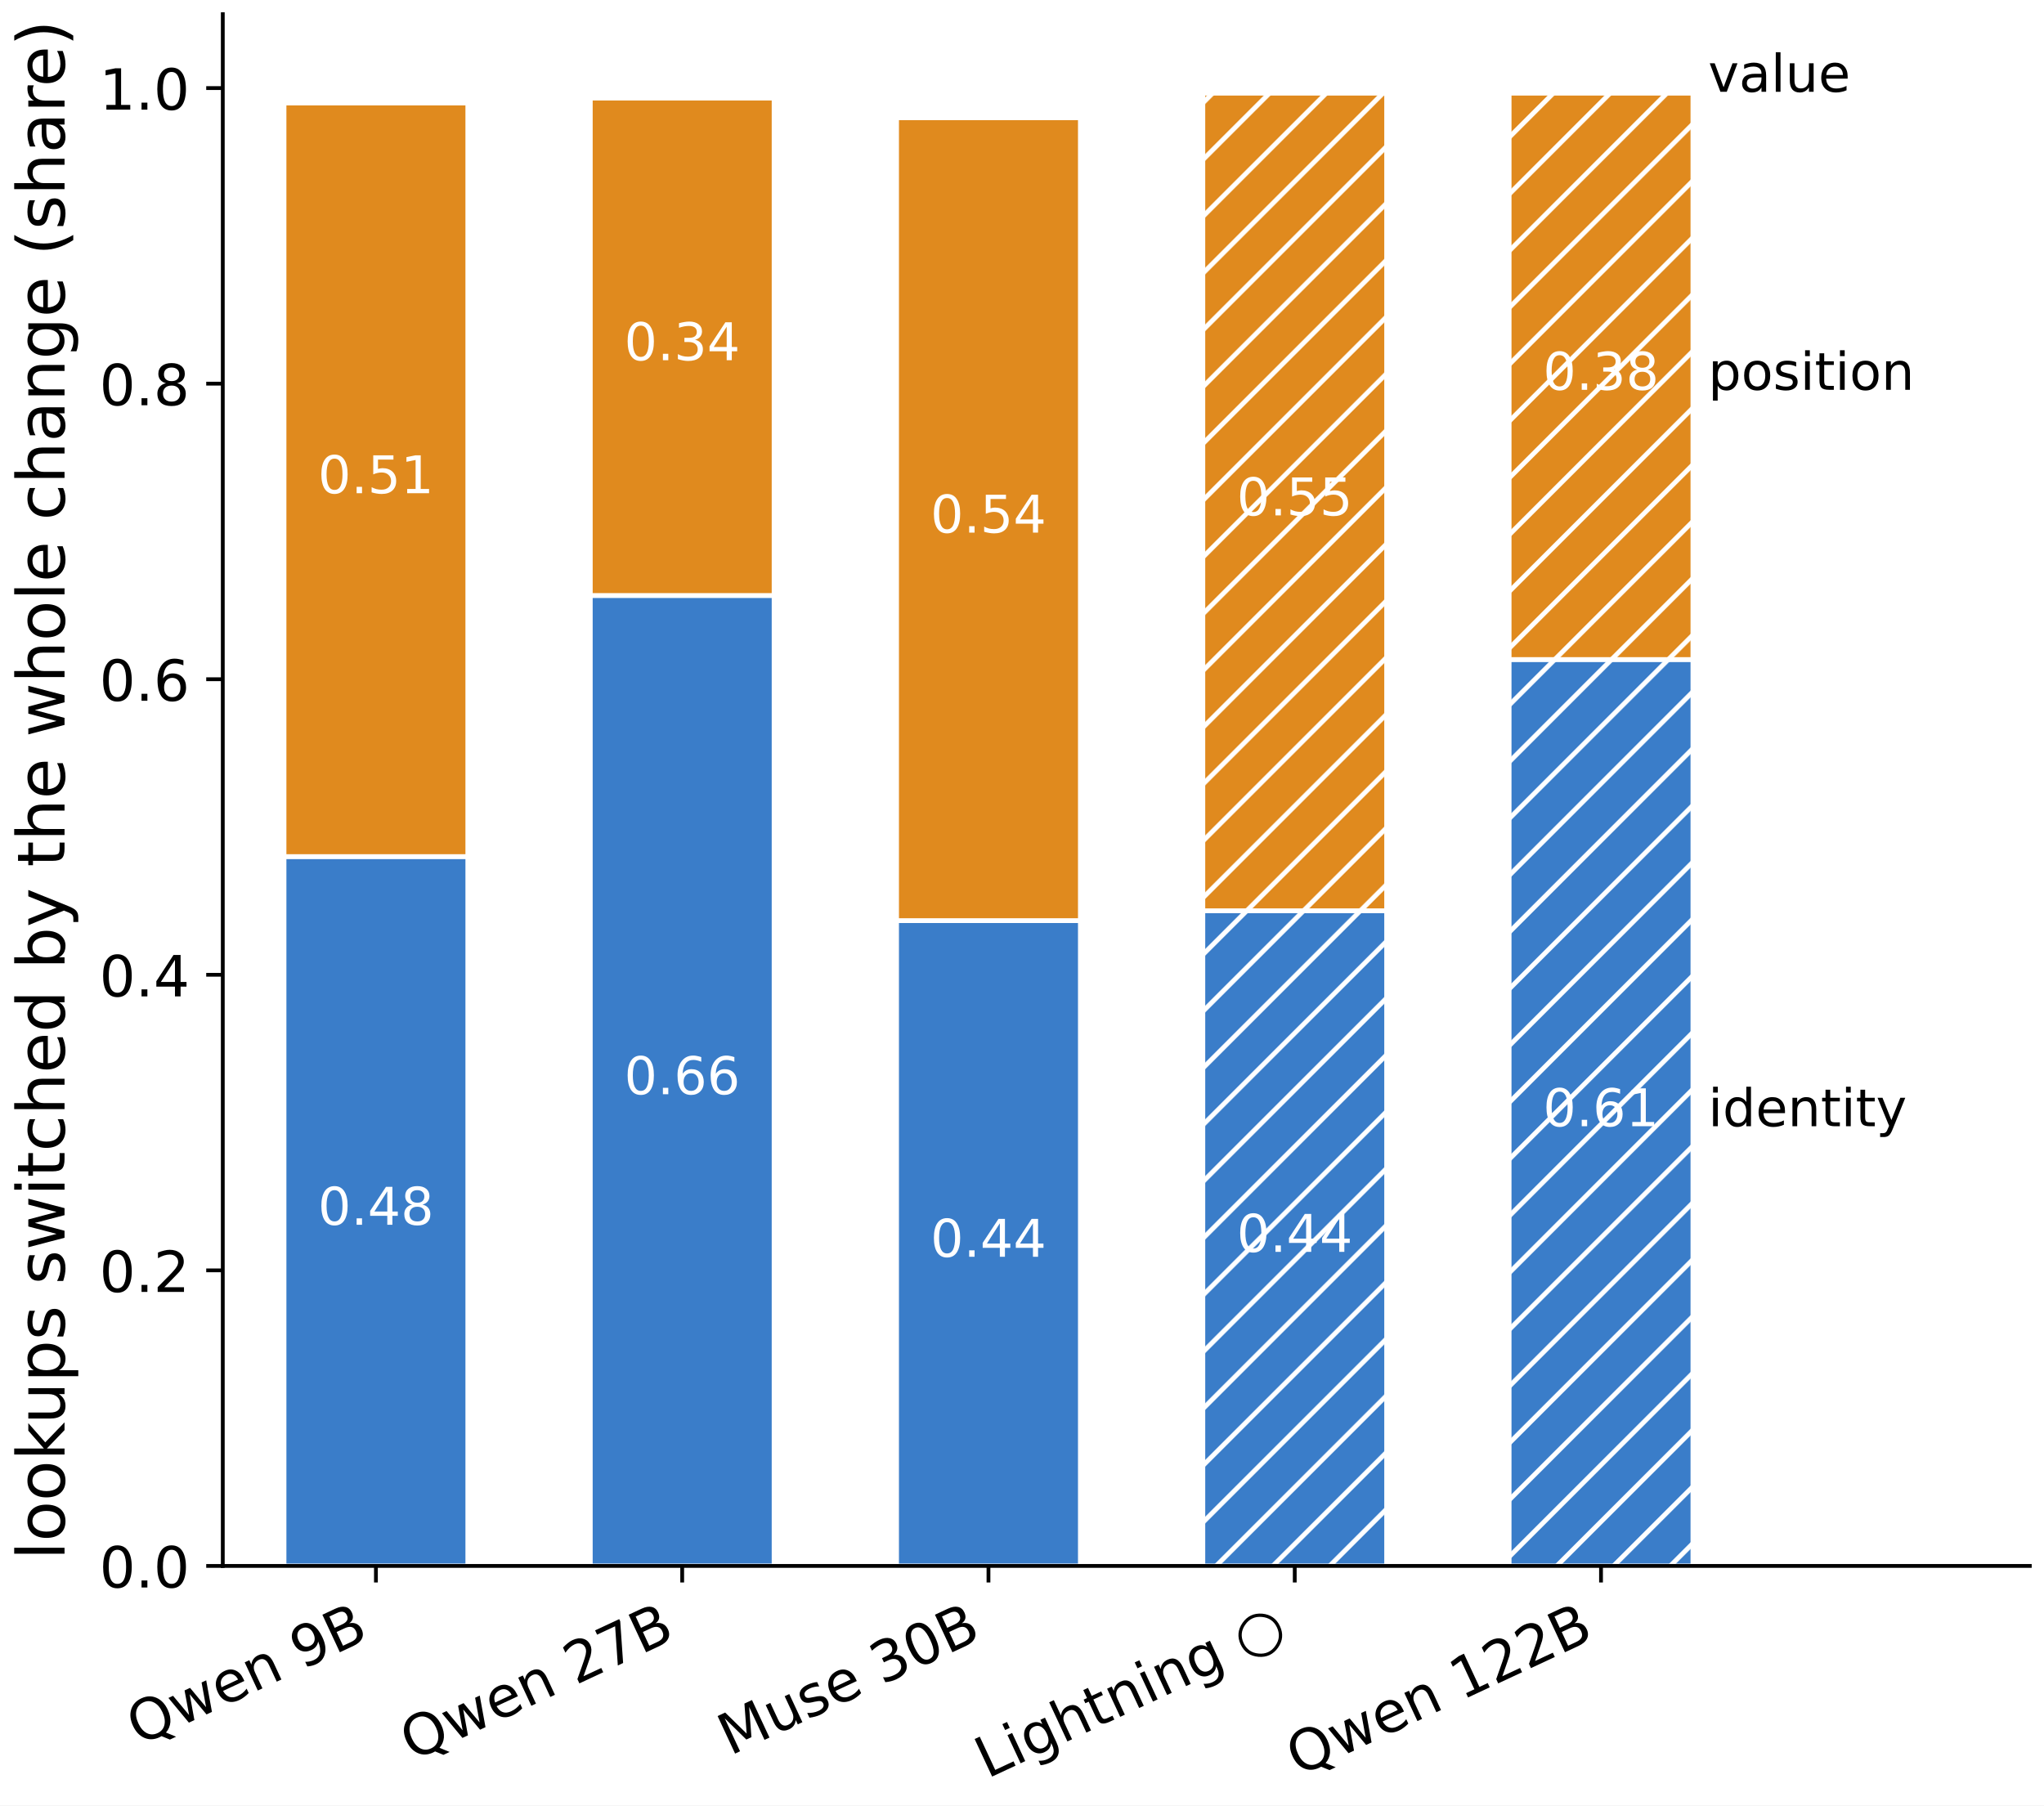
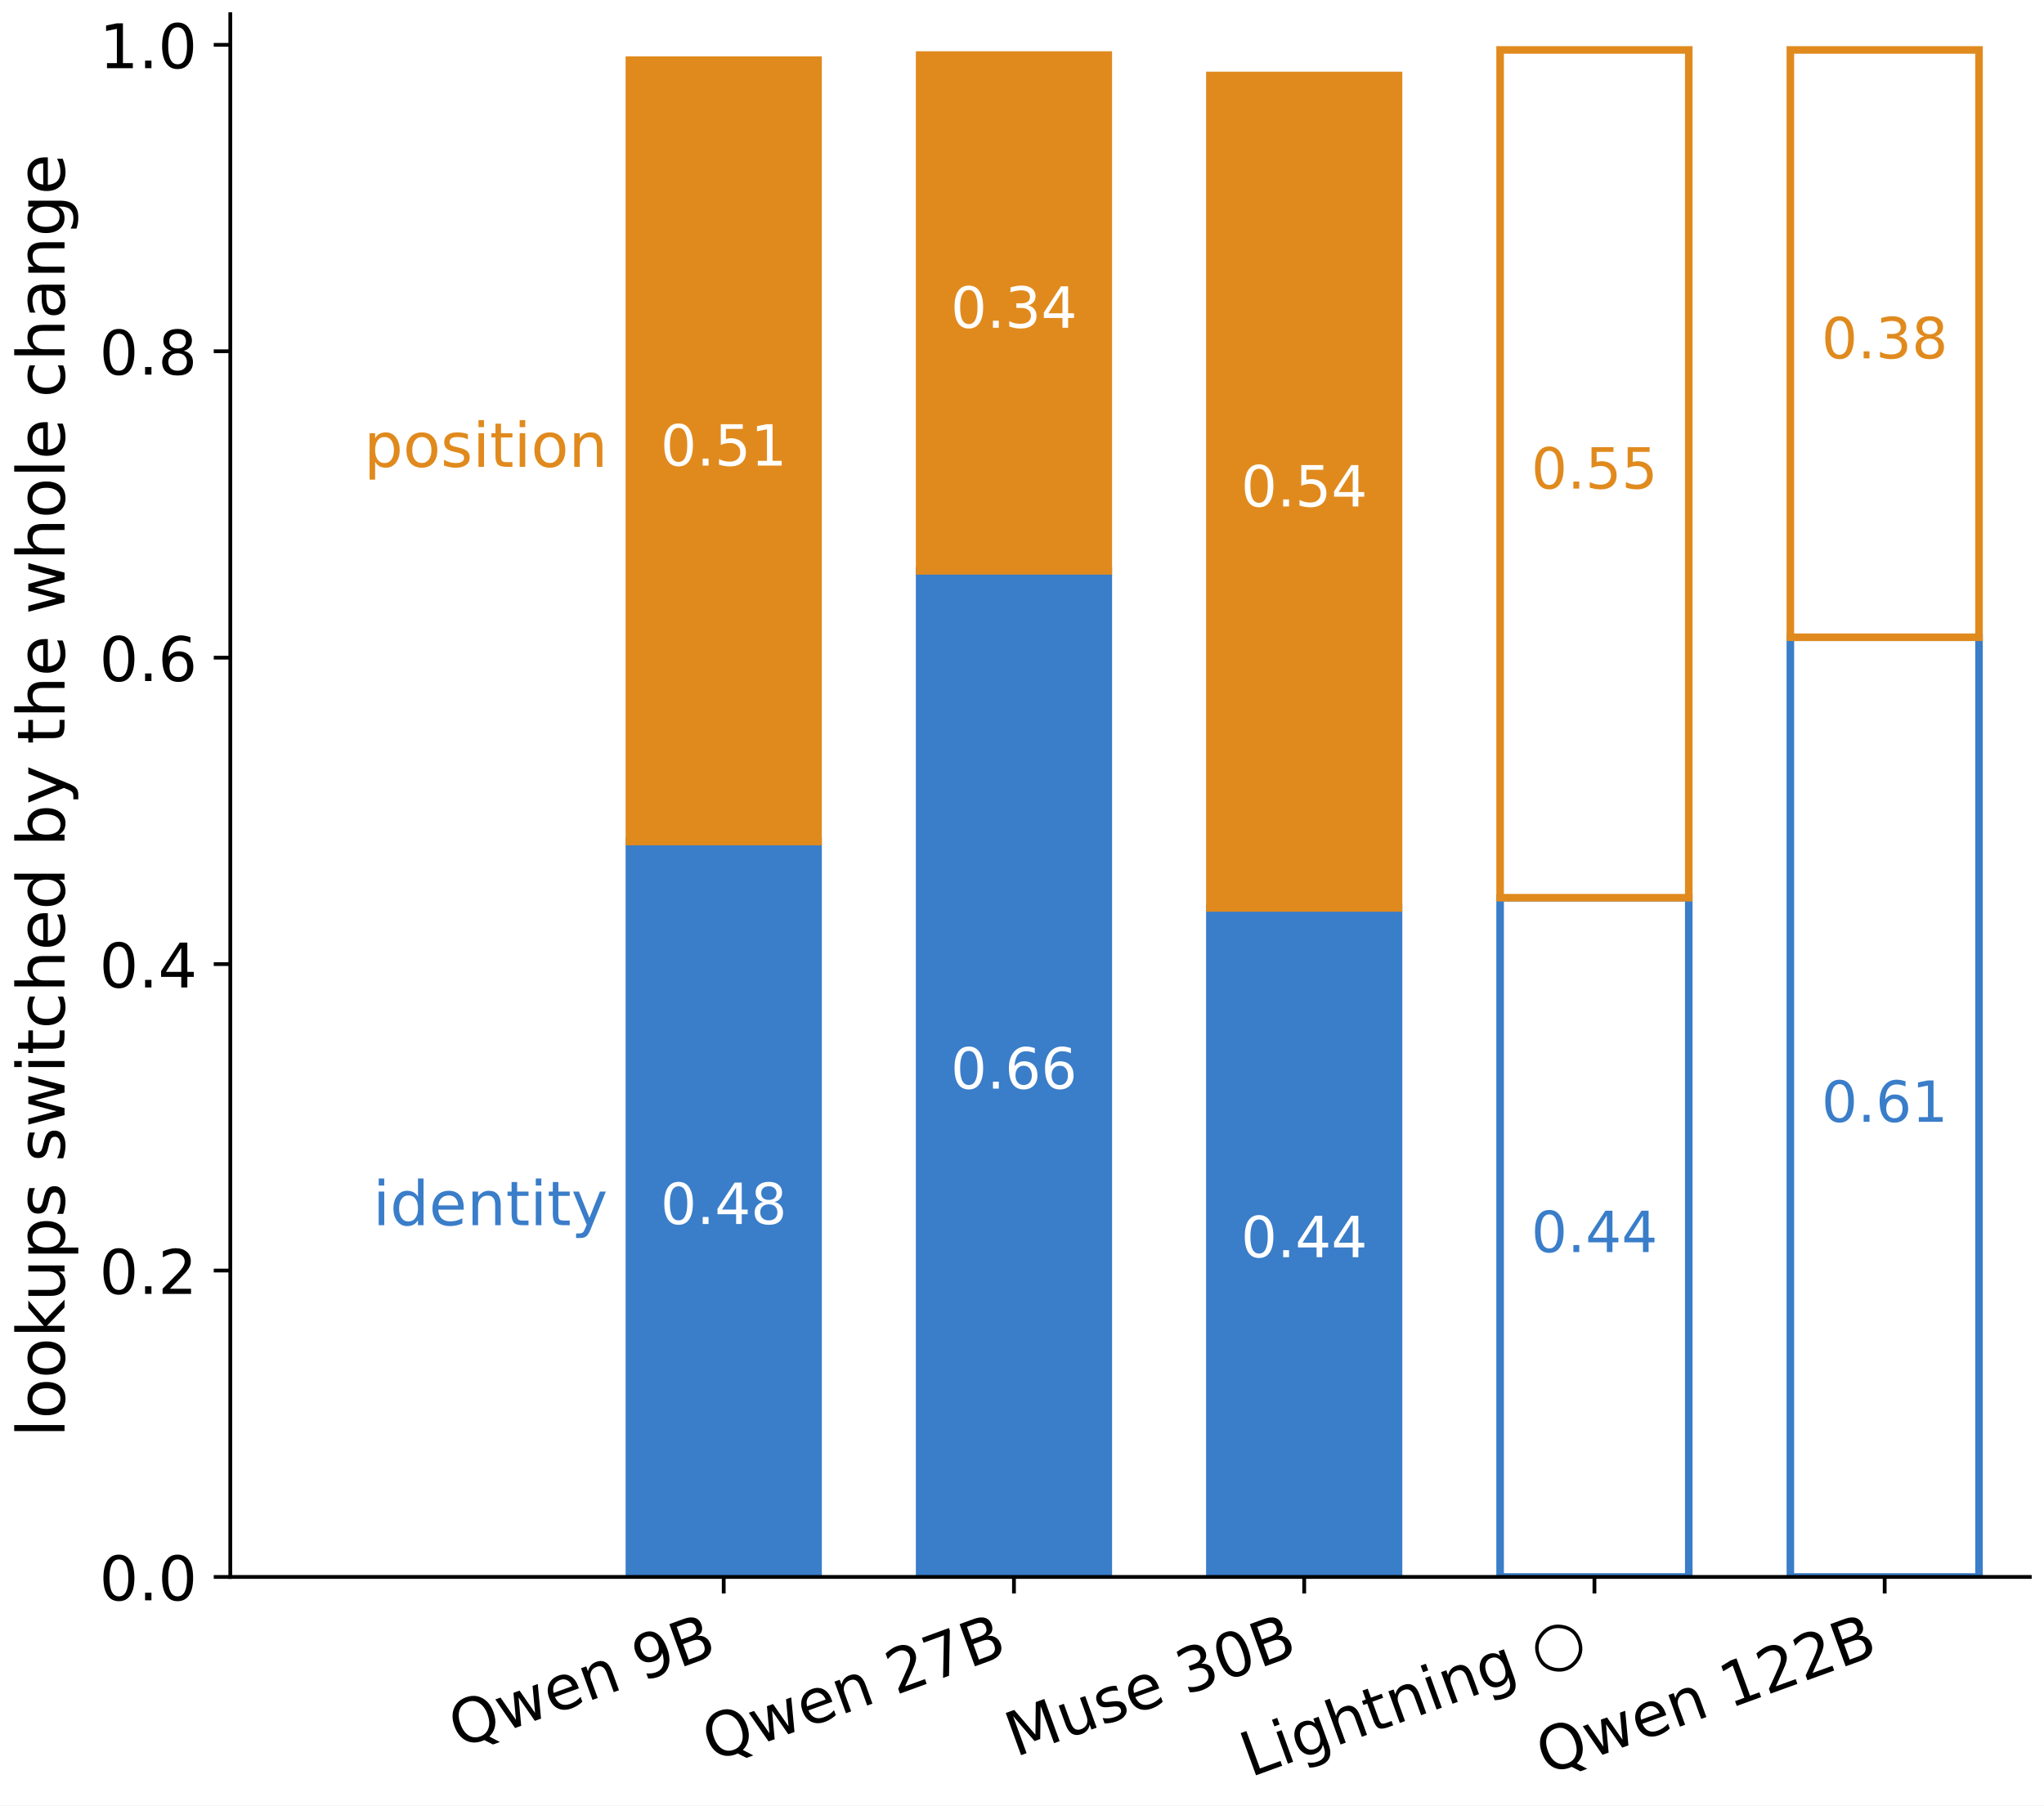
<svg xmlns="http://www.w3.org/2000/svg" xmlns:xlink="http://www.w3.org/1999/xlink" width="432pt" height="381.6pt" viewBox="0 0 432 381.6" version="1.1">
  <defs>
    <style type="text/css">*{stroke-linejoin: round; stroke-linecap: butt}</style>
  </defs>
  <g id="figure_1">
    <g id="patch_1">
      <path d="M 0 381.6  L 432 381.6  L 432 0  L 0 0  z " style="fill: #ffffff" />
    </g>
    <g id="axes_1">
      <g id="patch_2">
-         <path d="M 47.085 330.974  L 429 330.974  L 429 3  L 47.085 3  z " style="fill: #ffffff" />
+         <path d="M 48.675 333.301  L 429 333.301  L 429 3  L 48.675 3  z " style="fill: #ffffff" />
      </g>
      <g id="patch_3">
-         <path d="M 60.031 330.974  L 98.87 330.974  L 98.87 181.043  L 60.031 181.043  z " clip-path="url(#p7cd5eab30d)" style="fill: #3a7dc9; stroke: #ffffff; stroke-linejoin: miter" />
+         <path d="M 133.022 333.301  L 172.894 333.301  L 172.894 177.865  L 133.022 177.865  z " clip-path="url(#p28c8467785)" style="fill: #3a7dc9; stroke: #3a7dc9; stroke-width: 1.6; stroke-linejoin: miter" />
      </g>
      <g id="patch_4">
-         <path d="M 60.031 181.043  L 98.87 181.043  L 98.87 21.742  L 60.031 21.742  z " clip-path="url(#p7cd5eab30d)" style="fill: #e08a1e; stroke: #ffffff; stroke-linejoin: miter" />
+         <path d="M 133.022 177.865  L 172.894 177.865  L 172.894 12.715  L 133.022 12.715  z " clip-path="url(#p28c8467785)" style="fill: #e08a1e; stroke: #e08a1e; stroke-width: 1.6; stroke-linejoin: miter" />
      </g>
      <g id="patch_5">
-         <path d="M 60.031 21.742  L 98.87 21.742  L 98.87 21.742  L 60.031 21.742  z " clip-path="url(#p7cd5eab30d)" style="fill: #2b2b2b; stroke: #ffffff; stroke-linejoin: miter" />
+         <path d="M 194.364 333.301  L 234.237 333.301  L 234.237 120.656  L 194.364 120.656  z " clip-path="url(#p28c8467785)" style="fill: #3a7dc9; stroke: #3a7dc9; stroke-width: 1.6; stroke-linejoin: miter" />
      </g>
      <g id="patch_6">
-         <path d="M 124.763 330.974  L 163.601 330.974  L 163.601 125.86  L 124.763 125.86  z " clip-path="url(#p7cd5eab30d)" style="fill: #3a7dc9; stroke: #ffffff; stroke-linejoin: miter" />
+         <path d="M 194.364 120.656  L 234.237 120.656  L 234.237 11.636  L 194.364 11.636  z " clip-path="url(#p28c8467785)" style="fill: #e08a1e; stroke: #e08a1e; stroke-width: 1.6; stroke-linejoin: miter" />
      </g>
      <g id="patch_7">
-         <path d="M 124.763 125.86  L 163.601 125.86  L 163.601 20.7  L 124.763 20.7  z " clip-path="url(#p7cd5eab30d)" style="fill: #e08a1e; stroke: #ffffff; stroke-linejoin: miter" />
+         <path d="M 255.707 333.301  L 295.58 333.301  L 295.58 191.898  L 255.707 191.898  z " clip-path="url(#p28c8467785)" style="fill: #3a7dc9; stroke: #3a7dc9; stroke-width: 1.6; stroke-linejoin: miter" />
      </g>
      <g id="patch_8">
-         <path d="M 124.763 20.7  L 163.601 20.7  L 163.601 20.7  L 124.763 20.7  z " clip-path="url(#p7cd5eab30d)" style="fill: #2b2b2b; stroke: #ffffff; stroke-linejoin: miter" />
+         <path d="M 255.707 191.898  L 295.58 191.898  L 295.58 15.953  L 255.707 15.953  z " clip-path="url(#p28c8467785)" style="fill: #e08a1e; stroke: #e08a1e; stroke-width: 1.6; stroke-linejoin: miter" />
      </g>
      <g id="patch_9">
-         <path d="M 189.494 330.974  L 228.333 330.974  L 228.333 194.578  L 189.494 194.578  z " clip-path="url(#p7cd5eab30d)" style="fill: #3a7dc9; stroke: #ffffff; stroke-linejoin: miter" />
+         <path d="M 317.049 333.301  L 356.922 333.301  L 356.922 189.739  L 317.049 189.739  z " clip-path="url(#p28c8467785)" style="fill: #ffffff; stroke: #3a7dc9; stroke-width: 1.6; stroke-linejoin: miter" />
      </g>
      <g id="patch_10">
-         <path d="M 189.494 194.578  L 228.333 194.578  L 228.333 24.865  L 189.494 24.865  z " clip-path="url(#p7cd5eab30d)" style="fill: #e08a1e; stroke: #ffffff; stroke-linejoin: miter" />
+         <path d="M 317.049 189.739  L 356.922 189.739  L 356.922 10.556  L 317.049 10.556  z " clip-path="url(#p28c8467785)" style="fill: #ffffff; stroke: #e08a1e; stroke-width: 1.6; stroke-linejoin: miter" />
      </g>
      <g id="patch_11">
-         <path d="M 189.494 24.865  L 228.333 24.865  L 228.333 24.865  L 189.494 24.865  z " clip-path="url(#p7cd5eab30d)" style="fill: #2b2b2b; stroke: #ffffff; stroke-linejoin: miter" />
+         <path d="M 378.392 333.301  L 418.265 333.301  L 418.265 134.689  L 378.392 134.689  z " clip-path="url(#p28c8467785)" style="fill: #ffffff; stroke: #3a7dc9; stroke-width: 1.6; stroke-linejoin: miter" />
      </g>
      <g id="patch_12">
-         <path d="M 254.225 330.974  L 293.064 330.974  L 293.064 192.496  L 254.225 192.496  z " clip-path="url(#p7cd5eab30d)" style="fill: url(#he8358ce8a7); stroke: #ffffff; stroke-linejoin: miter" />
-       </g>
-       <g id="patch_13">
-         <path d="M 254.225 192.496  L 293.064 192.496  L 293.064 19.659  L 254.225 19.659  z " clip-path="url(#p7cd5eab30d)" style="fill: url(#h891538d4f9); stroke: #ffffff; stroke-linejoin: miter" />
-       </g>
-       <g id="patch_14">
-         <path d="M 254.225 19.659  L 293.064 19.659  L 293.064 19.659  L 254.225 19.659  z " clip-path="url(#p7cd5eab30d)" style="fill: url(#h52121fcbc9); stroke: #ffffff; stroke-linejoin: miter" />
-       </g>
-       <g id="patch_15">
-         <path d="M 318.957 330.974  L 357.795 330.974  L 357.795 139.396  L 318.957 139.396  z " clip-path="url(#p7cd5eab30d)" style="fill: url(#he8358ce8a7); stroke: #ffffff; stroke-linejoin: miter" />
-       </g>
-       <g id="patch_16">
-         <path d="M 318.957 139.396  L 357.795 139.396  L 357.795 19.659  L 318.957 19.659  z " clip-path="url(#p7cd5eab30d)" style="fill: url(#h891538d4f9); stroke: #ffffff; stroke-linejoin: miter" />
-       </g>
-       <g id="patch_17">
-         <path d="M 318.957 19.659  L 357.795 19.659  L 357.795 19.659  L 318.957 19.659  z " clip-path="url(#p7cd5eab30d)" style="fill: url(#h52121fcbc9); stroke: #ffffff; stroke-linejoin: miter" />
+         <path d="M 378.392 134.689  L 418.265 134.689  L 418.265 10.556  L 378.392 10.556  z " clip-path="url(#p28c8467785)" style="fill: #ffffff; stroke: #e08a1e; stroke-width: 1.6; stroke-linejoin: miter" />
      </g>
      <g id="matplotlib.axis_1">
        <g id="xtick_1">
          <g id="line2d_1">
            <defs>
-               <path id="m084c823123" d="M 0 0  L 0 3.5  " style="stroke: #000000; stroke-width: 0.8" />
+               <path id="mb878e4daf4" d="M 0 0  L 0 3.5  " style="stroke: #000000; stroke-width: 0.8" />
            </defs>
            <g>
-               <use xlink:href="#m084c823123" x="79.451" y="330.974" style="stroke: #000000; stroke-width: 0.8" />
+               <use xlink:href="#mb878e4daf4" x="152.958" y="333.301" style="stroke: #000000; stroke-width: 0.8" />
            </g>
          </g>
          <g id="text_1">
-             <text style="font-size: 12px; font-family: 'DejaVu Sans', 'Bitstream Vera Sans', 'Computer Modern Sans Serif', 'Lucida Grande', 'Verdana', 'Geneva', 'Lucid', 'Arial', 'Helvetica', 'Avant Garde', sans-serif" transform="translate(29.35466 369.0288) rotate(-25)">Qwen 9B</text>
+             <text style="font-size: 13px; font-family: 'DejaVu Sans', 'Bitstream Vera Sans', 'Computer Modern Sans Serif', 'Lucida Grande', 'Verdana', 'Geneva', 'Lucid', 'Arial', 'Helvetica', 'Avant Garde', sans-serif" transform="translate(96.98834 369.5644) rotate(-20)">Qwen 9B</text>
          </g>
        </g>
        <g id="xtick_2">
          <g id="line2d_2">
            <g>
-               <use xlink:href="#m084c823123" x="144.182" y="330.974" style="stroke: #000000; stroke-width: 0.8" />
+               <use xlink:href="#mb878e4daf4" x="214.301" y="333.301" style="stroke: #000000; stroke-width: 0.8" />
            </g>
          </g>
          <g id="text_2">
-             <text style="font-size: 12px; font-family: 'DejaVu Sans', 'Bitstream Vera Sans', 'Computer Modern Sans Serif', 'Lucida Grande', 'Verdana', 'Geneva', 'Lucid', 'Arial', 'Helvetica', 'Avant Garde', sans-serif" transform="translate(87.1663 372.2555) rotate(-25)">Qwen 27B</text>
+             <text style="font-size: 13px; font-family: 'DejaVu Sans', 'Bitstream Vera Sans', 'Computer Modern Sans Serif', 'Lucida Grande', 'Verdana', 'Geneva', 'Lucid', 'Arial', 'Helvetica', 'Avant Garde', sans-serif" transform="translate(150.5585 372.3933) rotate(-20)">Qwen 27B</text>
          </g>
        </g>
        <g id="xtick_3">
          <g id="line2d_3">
            <g>
-               <use xlink:href="#m084c823123" x="208.913" y="330.974" style="stroke: #000000; stroke-width: 0.8" />
+               <use xlink:href="#mb878e4daf4" x="275.643" y="333.301" style="stroke: #000000; stroke-width: 0.8" />
            </g>
          </g>
          <g id="text_3">
-             <text style="font-size: 12px; font-family: 'DejaVu Sans', 'Bitstream Vera Sans', 'Computer Modern Sans Serif', 'Lucida Grande', 'Verdana', 'Geneva', 'Lucid', 'Arial', 'Helvetica', 'Avant Garde', sans-serif" transform="translate(154.3038 371.1335) rotate(-25)">Muse 30B</text>
+             <text style="font-size: 13px; font-family: 'DejaVu Sans', 'Bitstream Vera Sans', 'Computer Modern Sans Serif', 'Lucida Grande', 'Verdana', 'Geneva', 'Lucid', 'Arial', 'Helvetica', 'Avant Garde', sans-serif" transform="translate(214.604 371.4096) rotate(-20)">Muse 30B</text>
          </g>
        </g>
        <g id="xtick_4">
          <g id="line2d_4">
            <g>
-               <use xlink:href="#m084c823123" x="273.645" y="330.974" style="stroke: #000000; stroke-width: 0.8" />
+               <use xlink:href="#mb878e4daf4" x="336.986" y="333.301" style="stroke: #000000; stroke-width: 0.8" />
            </g>
          </g>
          <g id="text_4">
-             <text style="font-size: 12px; font-family: 'DejaVu Sans', 'Bitstream Vera Sans', 'Computer Modern Sans Serif', 'Lucida Grande', 'Verdana', 'Geneva', 'Lucid', 'Arial', 'Helvetica', 'Avant Garde', sans-serif" transform="translate(208.6285 375.987) rotate(-25)">Lightning ○</text>
+             <text style="font-size: 13px; font-family: 'DejaVu Sans', 'Bitstream Vera Sans', 'Computer Modern Sans Serif', 'Lucida Grande', 'Verdana', 'Geneva', 'Lucid', 'Arial', 'Helvetica', 'Avant Garde', sans-serif" transform="translate(264.2574 375.6651) rotate(-20)">Lightning ○</text>
          </g>
        </g>
        <g id="xtick_5">
          <g id="line2d_5">
            <g>
-               <use xlink:href="#m084c823123" x="338.376" y="330.974" style="stroke: #000000; stroke-width: 0.8" />
+               <use xlink:href="#mb878e4daf4" x="398.328" y="333.301" style="stroke: #000000; stroke-width: 0.8" />
            </g>
          </g>
          <g id="text_5">
-             <text style="font-size: 12px; font-family: 'DejaVu Sans', 'Bitstream Vera Sans', 'Computer Modern Sans Serif', 'Lucida Grande', 'Verdana', 'Geneva', 'Lucid', 'Arial', 'Helvetica', 'Avant Garde', sans-serif" transform="translate(274.4405 375.4822) rotate(-25)">Qwen 122B</text>
+             <text style="font-size: 13px; font-family: 'DejaVu Sans', 'Bitstream Vera Sans', 'Computer Modern Sans Serif', 'Lucida Grande', 'Verdana', 'Geneva', 'Lucid', 'Arial', 'Helvetica', 'Avant Garde', sans-serif" transform="translate(326.814 375.2223) rotate(-20)">Qwen 122B</text>
          </g>
        </g>
      </g>
      <g id="matplotlib.axis_2">
        <g id="ytick_1">
          <g id="line2d_6">
            <defs>
-               <path id="mdd3941a27d" d="M 0 0  L -3.5 0  " style="stroke: #000000; stroke-width: 0.8" />
+               <path id="m8e713b29fb" d="M 0 0  L -3.5 0  " style="stroke: #000000; stroke-width: 0.8" />
            </defs>
            <g>
-               <use xlink:href="#mdd3941a27d" x="47.085" y="330.974" style="stroke: #000000; stroke-width: 0.8" />
+               <use xlink:href="#m8e713b29fb" x="48.675" y="333.301" style="stroke: #000000; stroke-width: 0.8" />
            </g>
          </g>
          <g id="text_6">
-             <text style="font-size: 12px; font-family: 'DejaVu Sans', 'Bitstream Vera Sans', 'Computer Modern Sans Serif', 'Lucida Grande', 'Verdana', 'Geneva', 'Lucid', 'Arial', 'Helvetica', 'Avant Garde', sans-serif; text-anchor: end" x="40.085" y="335.532" transform="rotate(-0 40.08508 335.5324)">0.0</text>
+             <text style="font-size: 13px; font-family: 'DejaVu Sans', 'Bitstream Vera Sans', 'Computer Modern Sans Serif', 'Lucida Grande', 'Verdana', 'Geneva', 'Lucid', 'Arial', 'Helvetica', 'Avant Garde', sans-serif; text-anchor: end" x="41.675" y="338.239" transform="rotate(-0 41.6754 338.2391)">0.0</text>
          </g>
        </g>
        <g id="ytick_2">
          <g id="line2d_7">
            <g>
-               <use xlink:href="#mdd3941a27d" x="47.085" y="268.503" style="stroke: #000000; stroke-width: 0.8" />
+               <use xlink:href="#m8e713b29fb" x="48.675" y="268.536" style="stroke: #000000; stroke-width: 0.8" />
            </g>
          </g>
          <g id="text_7">
-             <text style="font-size: 12px; font-family: 'DejaVu Sans', 'Bitstream Vera Sans', 'Computer Modern Sans Serif', 'Lucida Grande', 'Verdana', 'Geneva', 'Lucid', 'Arial', 'Helvetica', 'Avant Garde', sans-serif; text-anchor: end" x="40.085" y="273.061" transform="rotate(-0 40.08508 273.0612)">0.2</text>
+             <text style="font-size: 13px; font-family: 'DejaVu Sans', 'Bitstream Vera Sans', 'Computer Modern Sans Serif', 'Lucida Grande', 'Verdana', 'Geneva', 'Lucid', 'Arial', 'Helvetica', 'Avant Garde', sans-serif; text-anchor: end" x="41.675" y="273.474" transform="rotate(-0 41.6754 273.4743)">0.2</text>
          </g>
        </g>
        <g id="ytick_3">
          <g id="line2d_8">
            <g>
-               <use xlink:href="#mdd3941a27d" x="47.085" y="206.031" style="stroke: #000000; stroke-width: 0.8" />
+               <use xlink:href="#m8e713b29fb" x="48.675" y="203.771" style="stroke: #000000; stroke-width: 0.8" />
            </g>
          </g>
          <g id="text_8">
-             <text style="font-size: 12px; font-family: 'DejaVu Sans', 'Bitstream Vera Sans', 'Computer Modern Sans Serif', 'Lucida Grande', 'Verdana', 'Geneva', 'Lucid', 'Arial', 'Helvetica', 'Avant Garde', sans-serif; text-anchor: end" x="40.085" y="210.59" transform="rotate(-0 40.08508 210.5901)">0.4</text>
+             <text style="font-size: 13px; font-family: 'DejaVu Sans', 'Bitstream Vera Sans', 'Computer Modern Sans Serif', 'Lucida Grande', 'Verdana', 'Geneva', 'Lucid', 'Arial', 'Helvetica', 'Avant Garde', sans-serif; text-anchor: end" x="41.675" y="208.71" transform="rotate(-0 41.6754 208.7095)">0.4</text>
          </g>
        </g>
        <g id="ytick_4">
          <g id="line2d_9">
            <g>
-               <use xlink:href="#mdd3941a27d" x="47.085" y="143.56" style="stroke: #000000; stroke-width: 0.8" />
+               <use xlink:href="#m8e713b29fb" x="48.675" y="139.006" style="stroke: #000000; stroke-width: 0.8" />
            </g>
          </g>
          <g id="text_9">
-             <text style="font-size: 12px; font-family: 'DejaVu Sans', 'Bitstream Vera Sans', 'Computer Modern Sans Serif', 'Lucida Grande', 'Verdana', 'Geneva', 'Lucid', 'Arial', 'Helvetica', 'Avant Garde', sans-serif; text-anchor: end" x="40.085" y="148.119" transform="rotate(-0 40.08508 148.1189)">0.6</text>
+             <text style="font-size: 13px; font-family: 'DejaVu Sans', 'Bitstream Vera Sans', 'Computer Modern Sans Serif', 'Lucida Grande', 'Verdana', 'Geneva', 'Lucid', 'Arial', 'Helvetica', 'Avant Garde', sans-serif; text-anchor: end" x="41.675" y="143.945" transform="rotate(-0 41.6754 143.9448)">0.6</text>
          </g>
        </g>
        <g id="ytick_5">
          <g id="line2d_10">
            <g>
-               <use xlink:href="#mdd3941a27d" x="47.085" y="81.089" style="stroke: #000000; stroke-width: 0.8" />
+               <use xlink:href="#m8e713b29fb" x="48.675" y="74.241" style="stroke: #000000; stroke-width: 0.8" />
            </g>
          </g>
          <g id="text_10">
-             <text style="font-size: 12px; font-family: 'DejaVu Sans', 'Bitstream Vera Sans', 'Computer Modern Sans Serif', 'Lucida Grande', 'Verdana', 'Geneva', 'Lucid', 'Arial', 'Helvetica', 'Avant Garde', sans-serif; text-anchor: end" x="40.085" y="85.648" transform="rotate(-0 40.08508 85.64778)">0.8</text>
+             <text style="font-size: 13px; font-family: 'DejaVu Sans', 'Bitstream Vera Sans', 'Computer Modern Sans Serif', 'Lucida Grande', 'Verdana', 'Geneva', 'Lucid', 'Arial', 'Helvetica', 'Avant Garde', sans-serif; text-anchor: end" x="41.675" y="79.18" transform="rotate(-0 41.6754 79.17997)">0.8</text>
          </g>
        </g>
        <g id="ytick_6">
          <g id="line2d_11">
            <g>
-               <use xlink:href="#mdd3941a27d" x="47.085" y="18.618" style="stroke: #000000; stroke-width: 0.8" />
+               <use xlink:href="#m8e713b29fb" x="48.675" y="9.477" style="stroke: #000000; stroke-width: 0.8" />
            </g>
          </g>
          <g id="text_11">
-             <text style="font-size: 12px; font-family: 'DejaVu Sans', 'Bitstream Vera Sans', 'Computer Modern Sans Serif', 'Lucida Grande', 'Verdana', 'Geneva', 'Lucid', 'Arial', 'Helvetica', 'Avant Garde', sans-serif; text-anchor: end" x="40.085" y="23.177" transform="rotate(-0 40.08508 23.17662)">1.0</text>
+             <text style="font-size: 13px; font-family: 'DejaVu Sans', 'Bitstream Vera Sans', 'Computer Modern Sans Serif', 'Lucida Grande', 'Verdana', 'Geneva', 'Lucid', 'Arial', 'Helvetica', 'Avant Garde', sans-serif; text-anchor: end" x="41.675" y="14.415" transform="rotate(-0 41.6754 14.41519)">1.0</text>
          </g>
        </g>
        <g id="text_12">
-           <text style="font-size: 14px; font-family: 'DejaVu Sans', 'Bitstream Vera Sans', 'Computer Modern Sans Serif', 'Lucida Grande', 'Verdana', 'Geneva', 'Lucid', 'Arial', 'Helvetica', 'Avant Garde', sans-serif; text-anchor: middle" x="13.638" y="166.987" transform="rotate(-90 13.63805 166.987)">lookups switched by the whole change (share)</text>
-         </g>
-       </g>
-       <g id="patch_18">
-         <path d="M 47.085 330.974  L 47.085 3  " style="fill: none; stroke: #000000; stroke-width: 0.8; stroke-linejoin: miter; stroke-linecap: square" />
-       </g>
-       <g id="patch_19">
-         <path d="M 47.085 330.974  L 429 330.974  " style="fill: none; stroke: #000000; stroke-width: 0.8; stroke-linejoin: miter; stroke-linecap: square" />
+           <text style="font-size: 14px; font-family: 'DejaVu Sans', 'Bitstream Vera Sans', 'Computer Modern Sans Serif', 'Lucida Grande', 'Verdana', 'Geneva', 'Lucid', 'Arial', 'Helvetica', 'Avant Garde', sans-serif; text-anchor: middle" x="13.638" y="168.15" transform="rotate(-90 13.63805 168.1504)">lookups switched by the whole change</text>
+         </g>
+       </g>
+       <g id="patch_13">
+         <path d="M 48.675 333.301  L 48.675 3  " style="fill: none; stroke: #000000; stroke-width: 0.8; stroke-linejoin: miter; stroke-linecap: square" />
+       </g>
+       <g id="patch_14">
+         <path d="M 48.675 333.301  L 429 333.301  " style="fill: none; stroke: #000000; stroke-width: 0.8; stroke-linejoin: miter; stroke-linecap: square" />
      </g>
      <g id="text_13">
-         <text style="font-size: 11px; font-family: 'DejaVu Sans', 'Bitstream Vera Sans', 'Computer Modern Sans Serif', 'Lucida Grande', 'Verdana', 'Geneva', 'Lucid', 'Arial', 'Helvetica', 'Avant Garde', sans-serif; text-anchor: middle; fill: #ffffff" x="79.451" y="258.866" transform="rotate(-0 79.45073 258.8658)">0.48</text>
+         <text style="font-size: 12px; font-family: 'DejaVu Sans', 'Bitstream Vera Sans', 'Computer Modern Sans Serif', 'Lucida Grande', 'Verdana', 'Geneva', 'Lucid', 'Arial', 'Helvetica', 'Avant Garde', sans-serif; text-anchor: middle; fill: #ffffff" x="152.958" y="258.7" transform="rotate(-0 152.9579 258.7001)">0.48</text>
      </g>
      <g id="text_14">
-         <text style="font-size: 11px; font-family: 'DejaVu Sans', 'Bitstream Vera Sans', 'Computer Modern Sans Serif', 'Lucida Grande', 'Verdana', 'Geneva', 'Lucid', 'Arial', 'Helvetica', 'Avant Garde', sans-serif; text-anchor: middle; fill: #ffffff" x="79.451" y="104.25" transform="rotate(-0 79.45073 104.2497)">0.51</text>
+         <text style="font-size: 13px; font-family: 'DejaVu Sans', 'Bitstream Vera Sans', 'Computer Modern Sans Serif', 'Lucida Grande', 'Verdana', 'Geneva', 'Lucid', 'Arial', 'Helvetica', 'Avant Garde', sans-serif; text-anchor: end; fill: #3a7dc9" x="128.421" y="258.96" transform="rotate(-0 128.4208 258.9603)">identity</text>
      </g>
      <g id="text_15">
-         <text style="font-size: 11px; font-family: 'DejaVu Sans', 'Bitstream Vera Sans', 'Computer Modern Sans Serif', 'Lucida Grande', 'Verdana', 'Geneva', 'Lucid', 'Arial', 'Helvetica', 'Avant Garde', sans-serif; text-anchor: middle; fill: #ffffff" x="144.182" y="231.274" transform="rotate(-0 144.182 231.2744)">0.66</text>
+         <text style="font-size: 12px; font-family: 'DejaVu Sans', 'Bitstream Vera Sans', 'Computer Modern Sans Serif', 'Lucida Grande', 'Verdana', 'Geneva', 'Lucid', 'Arial', 'Helvetica', 'Avant Garde', sans-serif; text-anchor: middle; fill: #ffffff" x="152.958" y="98.407" transform="rotate(-0 152.9579 98.40724)">0.51</text>
      </g>
      <g id="text_16">
-         <text style="font-size: 11px; font-family: 'DejaVu Sans', 'Bitstream Vera Sans', 'Computer Modern Sans Serif', 'Lucida Grande', 'Verdana', 'Geneva', 'Lucid', 'Arial', 'Helvetica', 'Avant Garde', sans-serif; text-anchor: middle; fill: #ffffff" x="144.182" y="76.138" transform="rotate(-0 144.182 76.13771)">0.34</text>
+         <text style="font-size: 13px; font-family: 'DejaVu Sans', 'Bitstream Vera Sans', 'Computer Modern Sans Serif', 'Lucida Grande', 'Verdana', 'Geneva', 'Lucid', 'Arial', 'Helvetica', 'Avant Garde', sans-serif; text-anchor: end; fill: #e08a1e" x="128.421" y="98.668" transform="rotate(-0 128.4208 98.66751)">position</text>
      </g>
      <g id="text_17">
-         <text style="font-size: 11px; font-family: 'DejaVu Sans', 'Bitstream Vera Sans', 'Computer Modern Sans Serif', 'Lucida Grande', 'Verdana', 'Geneva', 'Lucid', 'Arial', 'Helvetica', 'Avant Garde', sans-serif; text-anchor: middle; fill: #ffffff" x="208.913" y="265.634" transform="rotate(-0 208.9133 265.6335)">0.44</text>
+         <text style="font-size: 12px; font-family: 'DejaVu Sans', 'Bitstream Vera Sans', 'Computer Modern Sans Serif', 'Lucida Grande', 'Verdana', 'Geneva', 'Lucid', 'Arial', 'Helvetica', 'Avant Garde', sans-serif; text-anchor: middle; fill: #ffffff" x="214.301" y="230.096" transform="rotate(-0 214.3005 230.0956)">0.66</text>
      </g>
      <g id="text_18">
-         <text style="font-size: 11px; font-family: 'DejaVu Sans', 'Bitstream Vera Sans', 'Computer Modern Sans Serif', 'Lucida Grande', 'Verdana', 'Geneva', 'Lucid', 'Arial', 'Helvetica', 'Avant Garde', sans-serif; text-anchor: middle; fill: #ffffff" x="208.913" y="112.579" transform="rotate(-0 208.9133 112.5792)">0.54</text>
+         <text style="font-size: 12px; font-family: 'DejaVu Sans', 'Bitstream Vera Sans', 'Computer Modern Sans Serif', 'Lucida Grande', 'Verdana', 'Geneva', 'Lucid', 'Arial', 'Helvetica', 'Avant Garde', sans-serif; text-anchor: middle; fill: #ffffff" x="214.301" y="69.263" transform="rotate(-0 214.3005 69.26309)">0.34</text>
      </g>
      <g id="text_19">
-         <text style="font-size: 11px; font-family: 'DejaVu Sans', 'Bitstream Vera Sans', 'Computer Modern Sans Serif', 'Lucida Grande', 'Verdana', 'Geneva', 'Lucid', 'Arial', 'Helvetica', 'Avant Garde', sans-serif; text-anchor: middle; fill: #ffffff" x="273.645" y="264.592" transform="rotate(-0 273.6446 264.5924)">0.44</text>
+         <text style="font-size: 12px; font-family: 'DejaVu Sans', 'Bitstream Vera Sans', 'Computer Modern Sans Serif', 'Lucida Grande', 'Verdana', 'Geneva', 'Lucid', 'Arial', 'Helvetica', 'Avant Garde', sans-serif; text-anchor: middle; fill: #ffffff" x="275.643" y="265.716" transform="rotate(-0 275.6432 265.7163)">0.44</text>
      </g>
      <g id="text_20">
-         <text style="font-size: 11px; font-family: 'DejaVu Sans', 'Bitstream Vera Sans', 'Computer Modern Sans Serif', 'Lucida Grande', 'Verdana', 'Geneva', 'Lucid', 'Arial', 'Helvetica', 'Avant Garde', sans-serif; text-anchor: middle; fill: #ffffff" x="273.645" y="108.935" transform="rotate(-0 273.6446 108.9351)">0.55</text>
+         <text style="font-size: 12px; font-family: 'DejaVu Sans', 'Bitstream Vera Sans', 'Computer Modern Sans Serif', 'Lucida Grande', 'Verdana', 'Geneva', 'Lucid', 'Arial', 'Helvetica', 'Avant Garde', sans-serif; text-anchor: middle; fill: #ffffff" x="275.643" y="107.043" transform="rotate(-0 275.6432 107.0425)">0.54</text>
      </g>
      <g id="text_21">
-         <text style="font-size: 11px; font-family: 'DejaVu Sans', 'Bitstream Vera Sans', 'Computer Modern Sans Serif', 'Lucida Grande', 'Verdana', 'Geneva', 'Lucid', 'Arial', 'Helvetica', 'Avant Garde', sans-serif; text-anchor: middle; fill: #ffffff" x="338.376" y="238.042" transform="rotate(-0 338.3759 238.0421)">0.61</text>
+         <text style="font-size: 12px; font-family: 'DejaVu Sans', 'Bitstream Vera Sans', 'Computer Modern Sans Serif', 'Lucida Grande', 'Verdana', 'Geneva', 'Lucid', 'Arial', 'Helvetica', 'Avant Garde', sans-serif; text-anchor: middle; fill: #3a7dc9" x="336.986" y="264.637" transform="rotate(-0 336.9858 264.6368)">0.44</text>
      </g>
      <g id="text_22">
-         <text style="font-size: 11px; font-family: 'DejaVu Sans', 'Bitstream Vera Sans', 'Computer Modern Sans Serif', 'Lucida Grande', 'Verdana', 'Geneva', 'Lucid', 'Arial', 'Helvetica', 'Avant Garde', sans-serif; text-anchor: start" x="361.032" y="238.043" transform="rotate(-0 361.0319 238.0425)">identity</text>
+         <text style="font-size: 12px; font-family: 'DejaVu Sans', 'Bitstream Vera Sans', 'Computer Modern Sans Serif', 'Lucida Grande', 'Verdana', 'Geneva', 'Lucid', 'Arial', 'Helvetica', 'Avant Garde', sans-serif; text-anchor: middle; fill: #e08a1e" x="336.986" y="103.265" transform="rotate(-0 336.9858 103.2646)">0.55</text>
      </g>
      <g id="text_23">
-         <text style="font-size: 11px; font-family: 'DejaVu Sans', 'Bitstream Vera Sans', 'Computer Modern Sans Serif', 'Lucida Grande', 'Verdana', 'Geneva', 'Lucid', 'Arial', 'Helvetica', 'Avant Garde', sans-serif; text-anchor: middle; fill: #ffffff" x="338.376" y="82.385" transform="rotate(-0 338.3759 82.38483)">0.38</text>
+         <text style="font-size: 12px; font-family: 'DejaVu Sans', 'Bitstream Vera Sans', 'Computer Modern Sans Serif', 'Lucida Grande', 'Verdana', 'Geneva', 'Lucid', 'Arial', 'Helvetica', 'Avant Garde', sans-serif; text-anchor: middle; fill: #3a7dc9" x="398.328" y="237.112" transform="rotate(-0 398.3284 237.1118)">0.61</text>
      </g>
      <g id="text_24">
-         <text style="font-size: 11px; font-family: 'DejaVu Sans', 'Bitstream Vera Sans', 'Computer Modern Sans Serif', 'Lucida Grande', 'Verdana', 'Geneva', 'Lucid', 'Arial', 'Helvetica', 'Avant Garde', sans-serif; text-anchor: start" x="361.032" y="82.385" transform="rotate(-0 361.0319 82.38526)">position</text>
-       </g>
-       <g id="text_25">
-         <text style="font-size: 11px; font-family: 'DejaVu Sans', 'Bitstream Vera Sans', 'Computer Modern Sans Serif', 'Lucida Grande', 'Verdana', 'Geneva', 'Lucid', 'Arial', 'Helvetica', 'Avant Garde', sans-serif; text-anchor: start" x="361.032" y="19.394" transform="rotate(-0 361.0319 19.39351)">value</text>
+         <text style="font-size: 12px; font-family: 'DejaVu Sans', 'Bitstream Vera Sans', 'Computer Modern Sans Serif', 'Lucida Grande', 'Verdana', 'Geneva', 'Lucid', 'Arial', 'Helvetica', 'Avant Garde', sans-serif; text-anchor: middle; fill: #e08a1e" x="398.328" y="75.74" transform="rotate(-0 398.3284 75.73956)">0.38</text>
      </g>
    </g>
  </g>
  <defs>
-     <clipPath id="p7cd5eab30d">
-       <rect x="47.085" y="3" width="381.915" height="327.974" />
+     <clipPath id="p28c8467785">
+       <rect x="48.675" y="3" width="380.324" height="330.3" />
    </clipPath>
  </defs>
-   <defs>
-     <pattern id="he8358ce8a7" patternUnits="userSpaceOnUse" x="0" y="0" width="72" height="72">
-       <rect x="0" y="0" width="73" height="73" fill="#3a7dc9" />
-       <path d="M -36 36  L 36 -36  M -30 42  L 42 -30  M -24 48  L 48 -24  M -18 54  L 54 -18  M -12 60  L 60 -12  M -6 66  L 66 -6  M 0 72  L 72 0  M 6 78  L 78 6  M 12 84  L 84 12  M 18 90  L 90 18  M 24 96  L 96 24  M 30 102  L 102 30  M 36 108  L 108 36  " style="fill: #ffffff; stroke: #ffffff; stroke-width: 1.0; stroke-linecap: butt; stroke-linejoin: miter" />
-     </pattern>
-     <pattern id="h891538d4f9" patternUnits="userSpaceOnUse" x="0" y="0" width="72" height="72">
-       <rect x="0" y="0" width="73" height="73" fill="#e08a1e" />
-       <path d="M -36 36  L 36 -36  M -30 42  L 42 -30  M -24 48  L 48 -24  M -18 54  L 54 -18  M -12 60  L 60 -12  M -6 66  L 66 -6  M 0 72  L 72 0  M 6 78  L 78 6  M 12 84  L 84 12  M 18 90  L 90 18  M 24 96  L 96 24  M 30 102  L 102 30  M 36 108  L 108 36  " style="fill: #ffffff; stroke: #ffffff; stroke-width: 1.0; stroke-linecap: butt; stroke-linejoin: miter" />
-     </pattern>
-     <pattern id="h52121fcbc9" patternUnits="userSpaceOnUse" x="0" y="0" width="72" height="72">
-       <rect x="0" y="0" width="73" height="73" fill="#2b2b2b" />
-       <path d="M -36 36  L 36 -36  M -30 42  L 42 -30  M -24 48  L 48 -24  M -18 54  L 54 -18  M -12 60  L 60 -12  M -6 66  L 66 -6  M 0 72  L 72 0  M 6 78  L 78 6  M 12 84  L 84 12  M 18 90  L 90 18  M 24 96  L 96 24  M 30 102  L 102 30  M 36 108  L 108 36  " style="fill: #ffffff; stroke: #ffffff; stroke-width: 1.0; stroke-linecap: butt; stroke-linejoin: miter" />
-     </pattern>
-   </defs>
</svg>
